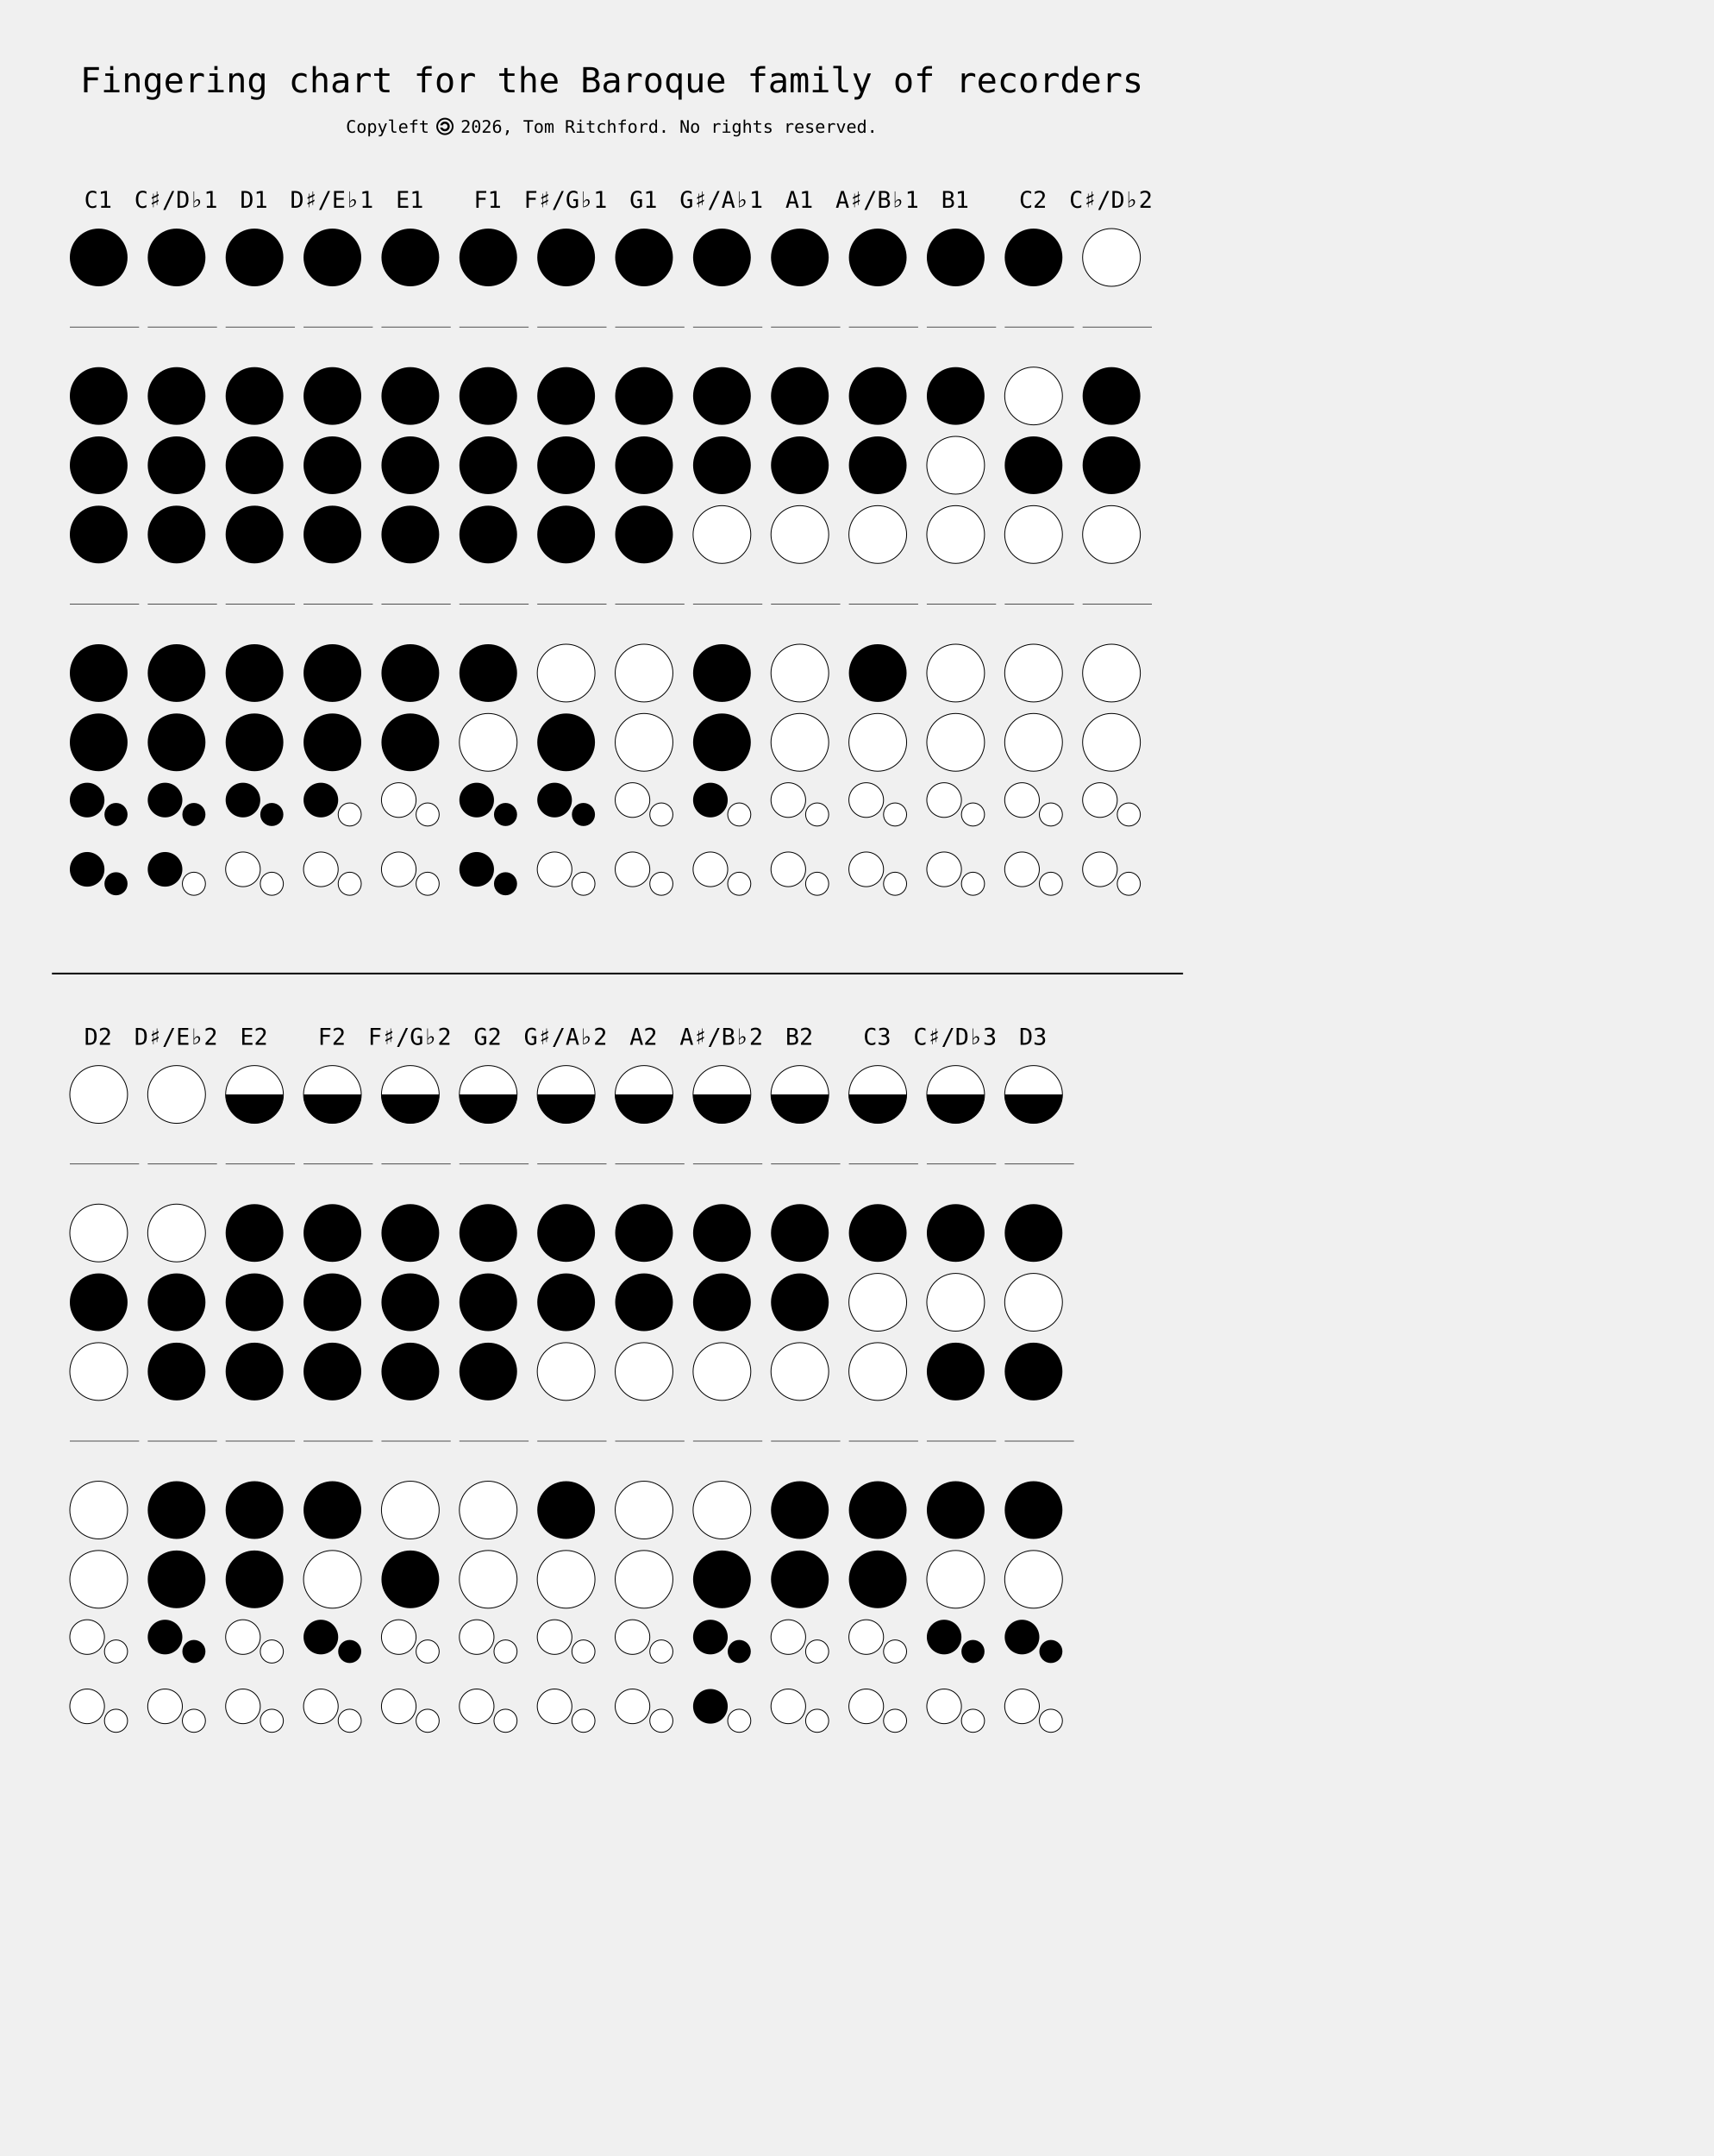
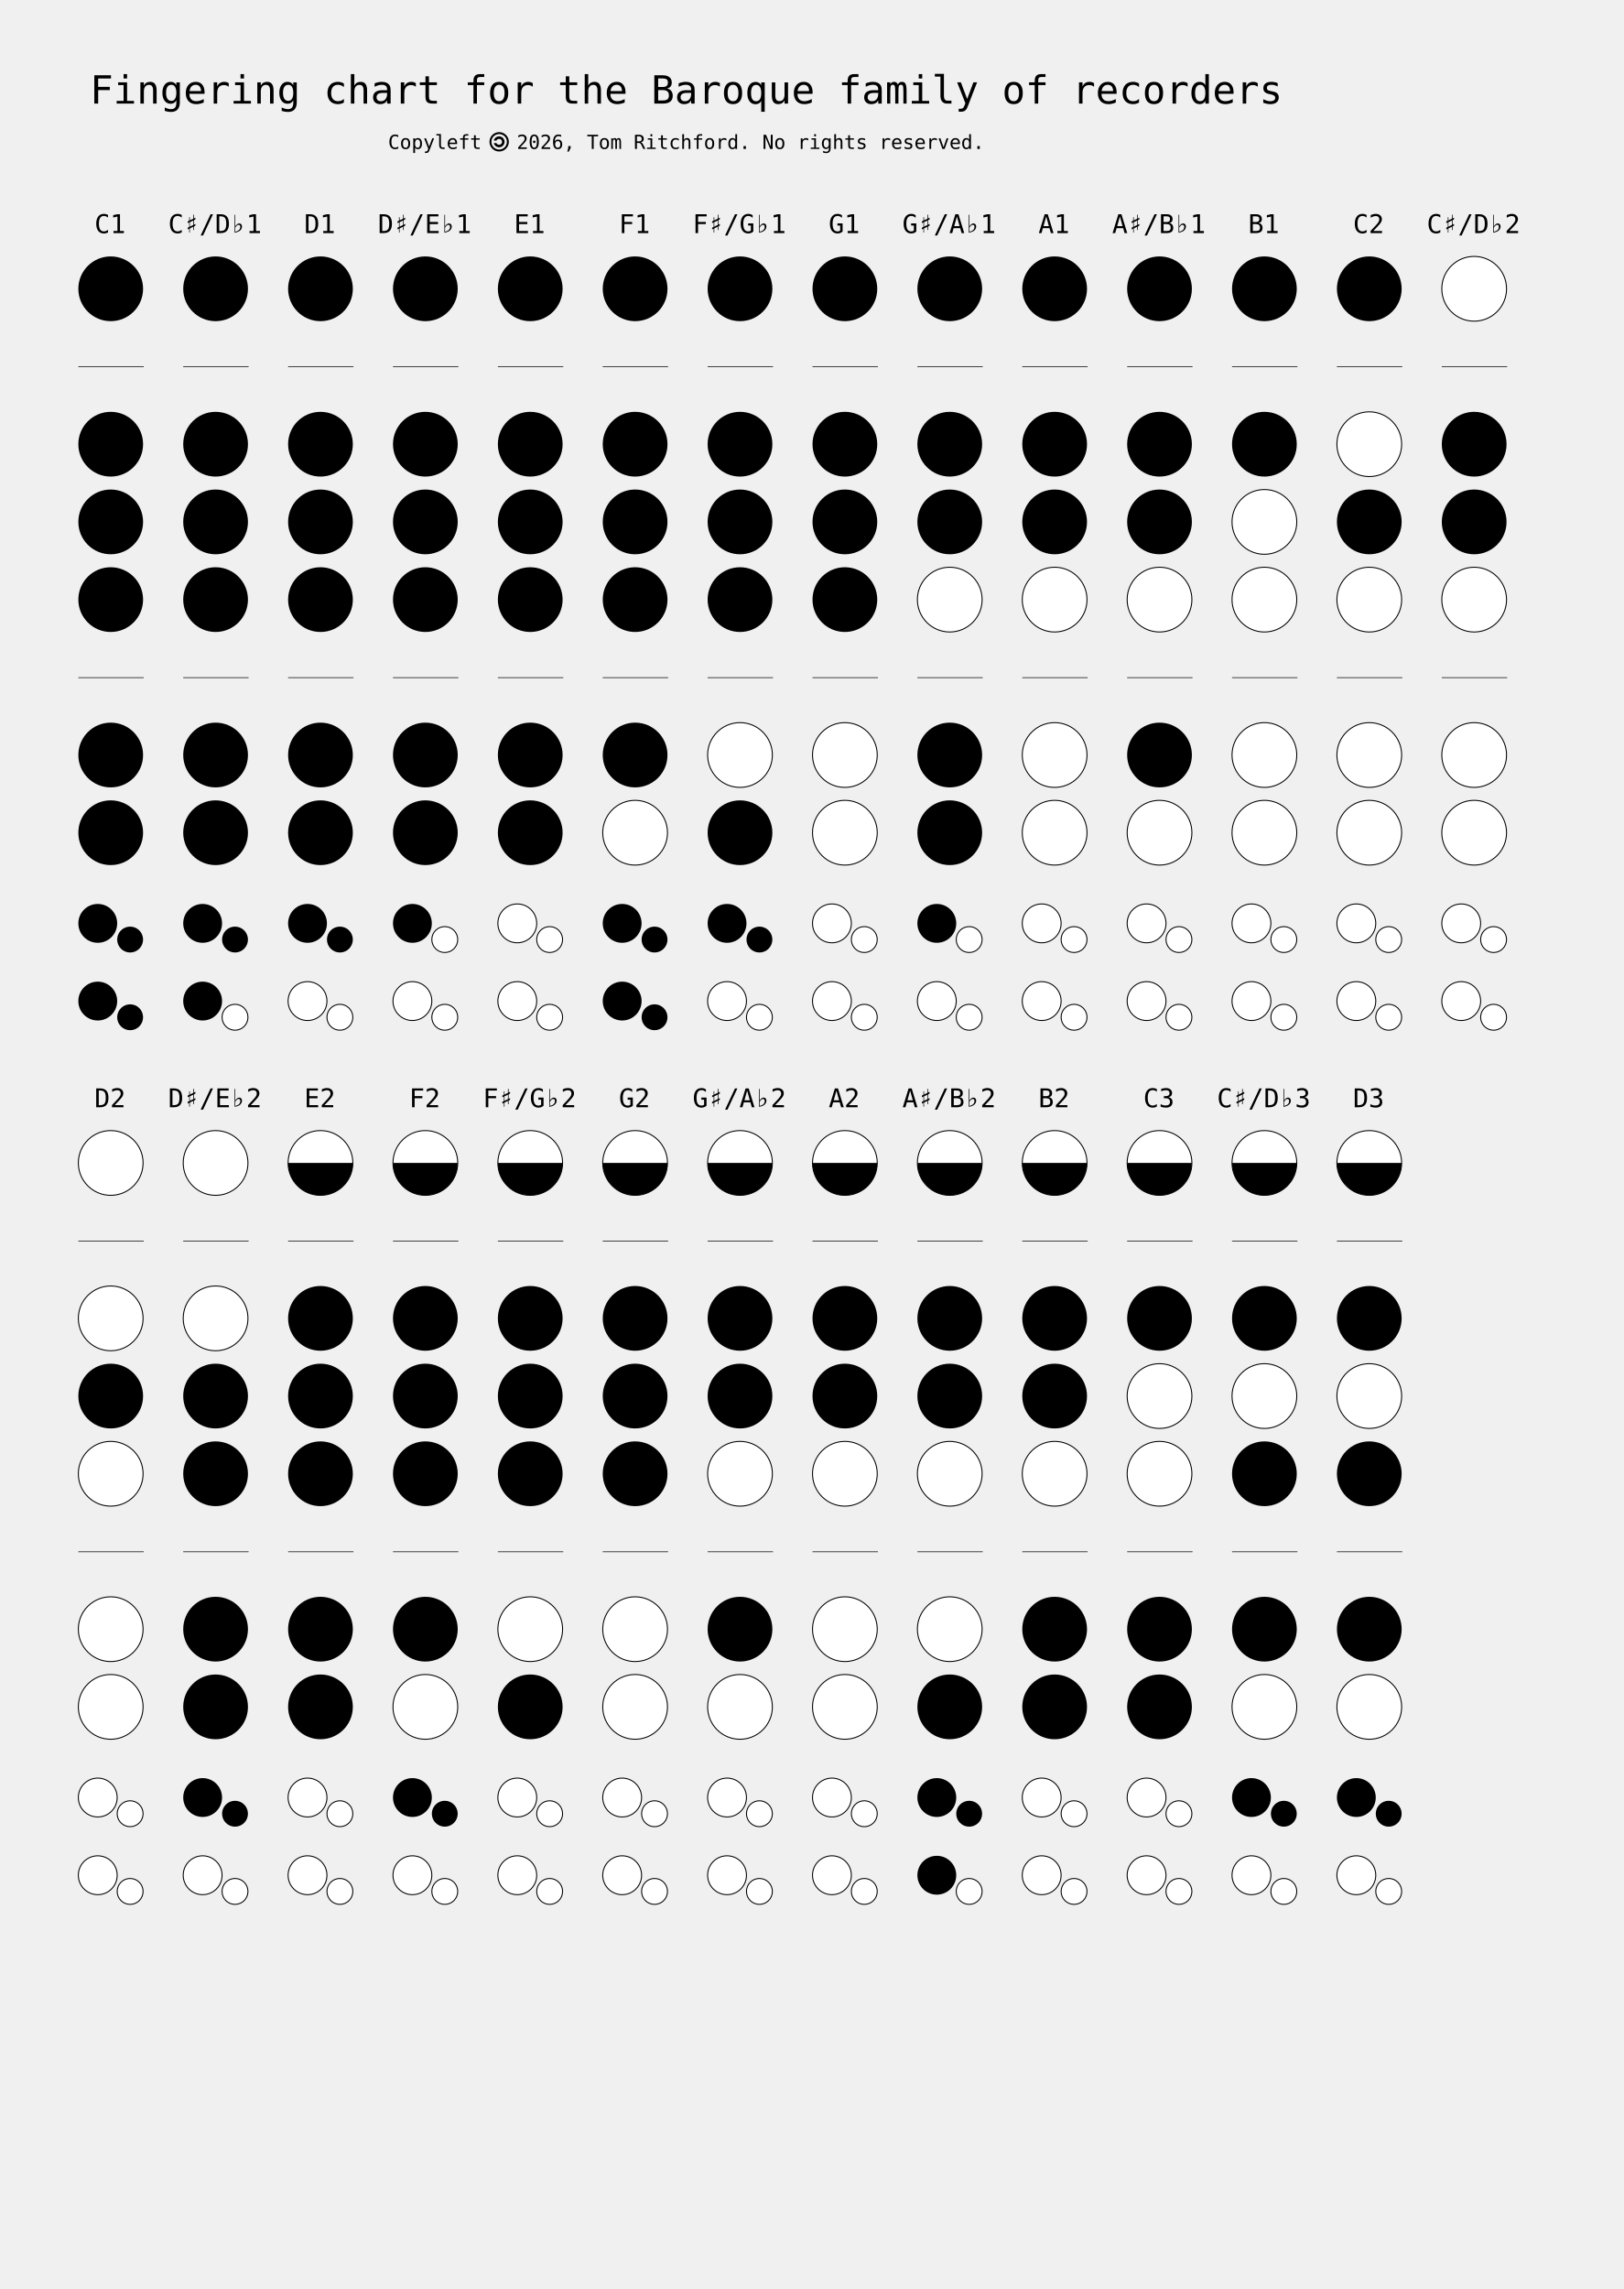
- <svg xmlns="http://www.w3.org/2000/svg" viewBox="0 0 2970 3735">
+ <svg xmlns="http://www.w3.org/2000/svg" viewBox="0 0 2508 3535">
  <defs>
    <svg id="copyleft">
      <circle cx="5" cy="5" r="4.49" fill="none" stroke="#000" stroke-width="1" />
      <path d="M 2.23,4.37 H 3.57 a 1.53,1.53 0 1 1 0,1.28 H 2.23 a 2.81,2.81 0 1 0 0-1.28 z" />
    </svg>
    <circle cx="50" cy="50" r="50" id="pad" />
-     <circle cx="80" cy="55" r="20" id="little-hole" />
-     <circle cx="30" cy="30" r="30" id="big-hole" />
+     <circle cx="80" cy="95" r="20" id="little-hole" />
+     <circle cx="30" cy="70" r="30" id="big-hole" />
    <rect x="0" y="50" width="120" height="1" style="fill: black;" id="horizontal-line" />
    <path d="  M 0,50   A 50,50 0 0 0 100,50   Z  " fill="black" id="octave" />
  </defs>
  <style>
    .outline { fill: white; stroke: black; stroke-width: 1.5; }
    .caption { fill: black; font-size: 40px; font-family: monospace; text-anchor: middle; }
  </style>
-   <svg class="body" x="30" y="30" width="2850" height="3615">
+   <svg class="body" x="30" y="30" width="2388" height="3415">
    <rect fill="transparent" width="100%" height="100%" />
-     <svg class="page" x="30" y="30" width="2910" height="3675">
+     <svg class="page" x="30" y="30" width="2448" height="3475">
      <rect fill="transparent" width="100%" height="100%" />
      <svg>
        <text font-size="60px" font-family="monospace" text-anchor="middle" x="1000" y="100">
          Fingering chart for the Baroque family of recorders
        </text>
        <text font-size="30px" font-family="monospace" text-anchor="middle" x="1000" y="170">
          Copyleft <tspan fill="transparent">©</tspan> 2026, Tom Ritchford. No rights reserved.
        </text>
        <use href="#copyleft" x="232" y="48" transform="scale(3, 3)" />
      </svg>
-       <svg class="charts" x="30" y="255" width="2790" height="3330">
+       <svg class="charts" x="30" y="255" width="2328" height="3130">
        <rect fill="transparent" width="100%" height="100%" />
        <svg class="note-fingering" x="0" y="0">
          <rect fill="transparent" width="100%" height="100%" />
-           <svg class="fingering" y="80" x="30" width="135" height="1300">
+           <svg class="fingering" y="80" x="30" width="102" height="1200">
            <rect fill="transparent" width="100%" height="100%" />
            <use x="1" y="1" href="#pad" />
            <use x="1" y="121" href="#horizontal-line" />
            <use x="1" y="241" href="#pad" />
            <use x="1" y="361" href="#pad" />
            <use x="1" y="481" href="#pad" />
            <use x="1" y="601" href="#horizontal-line" />
            <use x="1" y="721" href="#pad" />
            <use x="1" y="841" href="#pad" />
            <use x="1" y="961" href="#little-hole" />
            <use x="1" y="961" href="#big-hole" />
            <use x="1" y="1081" href="#little-hole" />
            <use x="1" y="1081" href="#big-hole" />
          </svg>
          <text class="caption" height="100" x="80" y="45">  C1  </text>
        </svg>
-         <svg class="note-fingering" x="135" y="0">
-           <rect fill="transparent" width="100%" height="100%" />
-           <svg class="fingering" y="80" x="30" width="135" height="1300">
+         <svg class="note-fingering" x="162" y="0">
+           <rect fill="transparent" width="100%" height="100%" />
+           <svg class="fingering" y="80" x="30" width="102" height="1200">
            <rect fill="transparent" width="100%" height="100%" />
            <use x="1" y="1" href="#pad" />
            <use x="1" y="121" href="#horizontal-line" />
            <use x="1" y="241" href="#pad" />
            <use x="1" y="361" href="#pad" />
            <use x="1" y="481" href="#pad" />
            <use x="1" y="601" href="#horizontal-line" />
            <use x="1" y="721" href="#pad" />
            <use x="1" y="841" href="#pad" />
            <use x="1" y="961" href="#little-hole" />
            <use x="1" y="961" href="#big-hole" />
            <use x="1" y="1081" href="#little-hole" class="outline" />
            <use x="1" y="1081" href="#big-hole" />
          </svg>
          <text class="caption" height="100" x="80" y="45">C♯/D♭1</text>
        </svg>
-         <svg class="note-fingering" x="270" y="0">
-           <rect fill="transparent" width="100%" height="100%" />
-           <svg class="fingering" y="80" x="30" width="135" height="1300">
+         <svg class="note-fingering" x="324" y="0">
+           <rect fill="transparent" width="100%" height="100%" />
+           <svg class="fingering" y="80" x="30" width="102" height="1200">
            <rect fill="transparent" width="100%" height="100%" />
            <use x="1" y="1" href="#pad" />
            <use x="1" y="121" href="#horizontal-line" />
            <use x="1" y="241" href="#pad" />
            <use x="1" y="361" href="#pad" />
            <use x="1" y="481" href="#pad" />
            <use x="1" y="601" href="#horizontal-line" />
            <use x="1" y="721" href="#pad" />
            <use x="1" y="841" href="#pad" />
            <use x="1" y="961" href="#little-hole" />
            <use x="1" y="961" href="#big-hole" />
            <use x="1" y="1081" href="#little-hole" class="outline" />
            <use x="1" y="1081" href="#big-hole" class="outline" />
          </svg>
          <text class="caption" height="100" x="80" y="45">  D1  </text>
        </svg>
-         <svg class="note-fingering" x="405" y="0">
-           <rect fill="transparent" width="100%" height="100%" />
-           <svg class="fingering" y="80" x="30" width="135" height="1300">
+         <svg class="note-fingering" x="486" y="0">
+           <rect fill="transparent" width="100%" height="100%" />
+           <svg class="fingering" y="80" x="30" width="102" height="1200">
            <rect fill="transparent" width="100%" height="100%" />
            <use x="1" y="1" href="#pad" />
            <use x="1" y="121" href="#horizontal-line" />
            <use x="1" y="241" href="#pad" />
            <use x="1" y="361" href="#pad" />
            <use x="1" y="481" href="#pad" />
            <use x="1" y="601" href="#horizontal-line" />
            <use x="1" y="721" href="#pad" />
            <use x="1" y="841" href="#pad" />
            <use x="1" y="961" href="#little-hole" class="outline" />
            <use x="1" y="961" href="#big-hole" />
            <use x="1" y="1081" href="#little-hole" class="outline" />
            <use x="1" y="1081" href="#big-hole" class="outline" />
          </svg>
          <text class="caption" height="100" x="80" y="45">D♯/E♭1</text>
        </svg>
-         <svg class="note-fingering" x="540" y="0">
-           <rect fill="transparent" width="100%" height="100%" />
-           <svg class="fingering" y="80" x="30" width="135" height="1300">
+         <svg class="note-fingering" x="648" y="0">
+           <rect fill="transparent" width="100%" height="100%" />
+           <svg class="fingering" y="80" x="30" width="102" height="1200">
            <rect fill="transparent" width="100%" height="100%" />
            <use x="1" y="1" href="#pad" />
            <use x="1" y="121" href="#horizontal-line" />
            <use x="1" y="241" href="#pad" />
            <use x="1" y="361" href="#pad" />
            <use x="1" y="481" href="#pad" />
            <use x="1" y="601" href="#horizontal-line" />
            <use x="1" y="721" href="#pad" />
            <use x="1" y="841" href="#pad" />
            <use x="1" y="961" href="#little-hole" class="outline" />
            <use x="1" y="961" href="#big-hole" class="outline" />
            <use x="1" y="1081" href="#little-hole" class="outline" />
            <use x="1" y="1081" href="#big-hole" class="outline" />
          </svg>
          <text class="caption" height="100" x="80" y="45">  E1  </text>
        </svg>
-         <svg class="note-fingering" x="675" y="0">
-           <rect fill="transparent" width="100%" height="100%" />
-           <svg class="fingering" y="80" x="30" width="135" height="1300">
+         <svg class="note-fingering" x="810" y="0">
+           <rect fill="transparent" width="100%" height="100%" />
+           <svg class="fingering" y="80" x="30" width="102" height="1200">
            <rect fill="transparent" width="100%" height="100%" />
            <use x="1" y="1" href="#pad" />
            <use x="1" y="121" href="#horizontal-line" />
            <use x="1" y="241" href="#pad" />
            <use x="1" y="361" href="#pad" />
            <use x="1" y="481" href="#pad" />
            <use x="1" y="601" href="#horizontal-line" />
            <use x="1" y="721" href="#pad" />
            <use x="1" y="841" href="#pad" class="outline" />
            <use x="1" y="961" href="#little-hole" />
            <use x="1" y="961" href="#big-hole" />
            <use x="1" y="1081" href="#little-hole" />
            <use x="1" y="1081" href="#big-hole" />
          </svg>
          <text class="caption" height="100" x="80" y="45">  F1  </text>
        </svg>
-         <svg class="note-fingering" x="810" y="0">
-           <rect fill="transparent" width="100%" height="100%" />
-           <svg class="fingering" y="80" x="30" width="135" height="1300">
+         <svg class="note-fingering" x="972" y="0">
+           <rect fill="transparent" width="100%" height="100%" />
+           <svg class="fingering" y="80" x="30" width="102" height="1200">
            <rect fill="transparent" width="100%" height="100%" />
            <use x="1" y="1" href="#pad" />
            <use x="1" y="121" href="#horizontal-line" />
            <use x="1" y="241" href="#pad" />
            <use x="1" y="361" href="#pad" />
            <use x="1" y="481" href="#pad" />
            <use x="1" y="601" href="#horizontal-line" />
            <use x="1" y="721" href="#pad" class="outline" />
            <use x="1" y="841" href="#pad" />
            <use x="1" y="961" href="#little-hole" />
            <use x="1" y="961" href="#big-hole" />
            <use x="1" y="1081" href="#little-hole" class="outline" />
            <use x="1" y="1081" href="#big-hole" class="outline" />
          </svg>
          <text class="caption" height="100" x="80" y="45">F♯/G♭1</text>
        </svg>
-         <svg class="note-fingering" x="945" y="0">
-           <rect fill="transparent" width="100%" height="100%" />
-           <svg class="fingering" y="80" x="30" width="135" height="1300">
+         <svg class="note-fingering" x="1134" y="0">
+           <rect fill="transparent" width="100%" height="100%" />
+           <svg class="fingering" y="80" x="30" width="102" height="1200">
            <rect fill="transparent" width="100%" height="100%" />
            <use x="1" y="1" href="#pad" />
            <use x="1" y="121" href="#horizontal-line" />
            <use x="1" y="241" href="#pad" />
            <use x="1" y="361" href="#pad" />
            <use x="1" y="481" href="#pad" />
            <use x="1" y="601" href="#horizontal-line" />
            <use x="1" y="721" href="#pad" class="outline" />
            <use x="1" y="841" href="#pad" class="outline" />
            <use x="1" y="961" href="#little-hole" class="outline" />
            <use x="1" y="961" href="#big-hole" class="outline" />
            <use x="1" y="1081" href="#little-hole" class="outline" />
            <use x="1" y="1081" href="#big-hole" class="outline" />
          </svg>
          <text class="caption" height="100" x="80" y="45">  G1  </text>
        </svg>
-         <svg class="note-fingering" x="1080" y="0">
-           <rect fill="transparent" width="100%" height="100%" />
-           <svg class="fingering" y="80" x="30" width="135" height="1300">
+         <svg class="note-fingering" x="1296" y="0">
+           <rect fill="transparent" width="100%" height="100%" />
+           <svg class="fingering" y="80" x="30" width="102" height="1200">
            <rect fill="transparent" width="100%" height="100%" />
            <use x="1" y="1" href="#pad" />
            <use x="1" y="121" href="#horizontal-line" />
            <use x="1" y="241" href="#pad" />
            <use x="1" y="361" href="#pad" />
            <use x="1" y="481" href="#pad" class="outline" />
            <use x="1" y="601" href="#horizontal-line" />
            <use x="1" y="721" href="#pad" />
            <use x="1" y="841" href="#pad" />
            <use x="1" y="961" href="#little-hole" class="outline" />
            <use x="1" y="961" href="#big-hole" />
            <use x="1" y="1081" href="#little-hole" class="outline" />
            <use x="1" y="1081" href="#big-hole" class="outline" />
          </svg>
          <text class="caption" height="100" x="80" y="45">G♯/A♭1</text>
        </svg>
-         <svg class="note-fingering" x="1215" y="0">
-           <rect fill="transparent" width="100%" height="100%" />
-           <svg class="fingering" y="80" x="30" width="135" height="1300">
+         <svg class="note-fingering" x="1458" y="0">
+           <rect fill="transparent" width="100%" height="100%" />
+           <svg class="fingering" y="80" x="30" width="102" height="1200">
            <rect fill="transparent" width="100%" height="100%" />
            <use x="1" y="1" href="#pad" />
            <use x="1" y="121" href="#horizontal-line" />
            <use x="1" y="241" href="#pad" />
            <use x="1" y="361" href="#pad" />
            <use x="1" y="481" href="#pad" class="outline" />
            <use x="1" y="601" href="#horizontal-line" />
            <use x="1" y="721" href="#pad" class="outline" />
            <use x="1" y="841" href="#pad" class="outline" />
            <use x="1" y="961" href="#little-hole" class="outline" />
            <use x="1" y="961" href="#big-hole" class="outline" />
            <use x="1" y="1081" href="#little-hole" class="outline" />
            <use x="1" y="1081" href="#big-hole" class="outline" />
          </svg>
          <text class="caption" height="100" x="80" y="45">  A1  </text>
        </svg>
-         <svg class="note-fingering" x="1350" y="0">
-           <rect fill="transparent" width="100%" height="100%" />
-           <svg class="fingering" y="80" x="30" width="135" height="1300">
+         <svg class="note-fingering" x="1620" y="0">
+           <rect fill="transparent" width="100%" height="100%" />
+           <svg class="fingering" y="80" x="30" width="102" height="1200">
            <rect fill="transparent" width="100%" height="100%" />
            <use x="1" y="1" href="#pad" />
            <use x="1" y="121" href="#horizontal-line" />
            <use x="1" y="241" href="#pad" />
            <use x="1" y="361" href="#pad" />
            <use x="1" y="481" href="#pad" class="outline" />
            <use x="1" y="601" href="#horizontal-line" />
            <use x="1" y="721" href="#pad" />
            <use x="1" y="841" href="#pad" class="outline" />
            <use x="1" y="961" href="#little-hole" class="outline" />
            <use x="1" y="961" href="#big-hole" class="outline" />
            <use x="1" y="1081" href="#little-hole" class="outline" />
            <use x="1" y="1081" href="#big-hole" class="outline" />
          </svg>
          <text class="caption" height="100" x="80" y="45">A♯/B♭1</text>
        </svg>
-         <svg class="note-fingering" x="1485" y="0">
-           <rect fill="transparent" width="100%" height="100%" />
-           <svg class="fingering" y="80" x="30" width="135" height="1300">
+         <svg class="note-fingering" x="1782" y="0">
+           <rect fill="transparent" width="100%" height="100%" />
+           <svg class="fingering" y="80" x="30" width="102" height="1200">
            <rect fill="transparent" width="100%" height="100%" />
            <use x="1" y="1" href="#pad" />
            <use x="1" y="121" href="#horizontal-line" />
            <use x="1" y="241" href="#pad" />
            <use x="1" y="361" href="#pad" class="outline" />
            <use x="1" y="481" href="#pad" class="outline" />
            <use x="1" y="601" href="#horizontal-line" />
            <use x="1" y="721" href="#pad" class="outline" />
            <use x="1" y="841" href="#pad" class="outline" />
            <use x="1" y="961" href="#little-hole" class="outline" />
            <use x="1" y="961" href="#big-hole" class="outline" />
            <use x="1" y="1081" href="#little-hole" class="outline" />
            <use x="1" y="1081" href="#big-hole" class="outline" />
          </svg>
          <text class="caption" height="100" x="80" y="45">  B1  </text>
        </svg>
-         <svg class="note-fingering" x="1620" y="0">
-           <rect fill="transparent" width="100%" height="100%" />
-           <svg class="fingering" y="80" x="30" width="135" height="1300">
+         <svg class="note-fingering" x="1944" y="0">
+           <rect fill="transparent" width="100%" height="100%" />
+           <svg class="fingering" y="80" x="30" width="102" height="1200">
            <rect fill="transparent" width="100%" height="100%" />
            <use x="1" y="1" href="#pad" />
            <use x="1" y="121" href="#horizontal-line" />
            <use x="1" y="241" href="#pad" class="outline" />
            <use x="1" y="361" href="#pad" />
            <use x="1" y="481" href="#pad" class="outline" />
            <use x="1" y="601" href="#horizontal-line" />
            <use x="1" y="721" href="#pad" class="outline" />
            <use x="1" y="841" href="#pad" class="outline" />
            <use x="1" y="961" href="#little-hole" class="outline" />
            <use x="1" y="961" href="#big-hole" class="outline" />
            <use x="1" y="1081" href="#little-hole" class="outline" />
            <use x="1" y="1081" href="#big-hole" class="outline" />
          </svg>
          <text class="caption" height="100" x="80" y="45">  C2  </text>
        </svg>
-         <svg class="note-fingering" x="1755" y="0">
-           <rect fill="transparent" width="100%" height="100%" />
-           <svg class="fingering" y="80" x="30" width="135" height="1300">
+         <svg class="note-fingering" x="2106" y="0">
+           <rect fill="transparent" width="100%" height="100%" />
+           <svg class="fingering" y="80" x="30" width="102" height="1200">
            <rect fill="transparent" width="100%" height="100%" />
            <use x="1" y="1" href="#pad" class="outline" />
            <use x="1" y="121" href="#horizontal-line" />
            <use x="1" y="241" href="#pad" />
            <use x="1" y="361" href="#pad" />
            <use x="1" y="481" href="#pad" class="outline" />
            <use x="1" y="601" href="#horizontal-line" />
            <use x="1" y="721" href="#pad" class="outline" />
            <use x="1" y="841" href="#pad" class="outline" />
            <use x="1" y="961" href="#little-hole" class="outline" />
            <use x="1" y="961" href="#big-hole" class="outline" />
            <use x="1" y="1081" href="#little-hole" class="outline" />
            <use x="1" y="1081" href="#big-hole" class="outline" />
          </svg>
          <text class="caption" height="100" x="80" y="45">C♯/D♭2</text>
        </svg>
-         <svg class="note-fingering" x="0" y="1450">
-           <rect fill="transparent" width="100%" height="100%" />
-           <svg class="fingering" y="80" x="30" width="135" height="1300">
+         <svg class="note-fingering" x="0" y="1350">
+           <rect fill="transparent" width="100%" height="100%" />
+           <svg class="fingering" y="80" x="30" width="102" height="1200">
            <rect fill="transparent" width="100%" height="100%" />
            <use x="1" y="1" href="#pad" class="outline" />
            <use x="1" y="121" href="#horizontal-line" />
            <use x="1" y="241" href="#pad" class="outline" />
            <use x="1" y="361" href="#pad" />
            <use x="1" y="481" href="#pad" class="outline" />
            <use x="1" y="601" href="#horizontal-line" />
            <use x="1" y="721" href="#pad" class="outline" />
            <use x="1" y="841" href="#pad" class="outline" />
            <use x="1" y="961" href="#little-hole" class="outline" />
            <use x="1" y="961" href="#big-hole" class="outline" />
            <use x="1" y="1081" href="#little-hole" class="outline" />
            <use x="1" y="1081" href="#big-hole" class="outline" />
          </svg>
          <text class="caption" height="100" x="80" y="45">  D2  </text>
        </svg>
-         <svg class="note-fingering" x="135" y="1450">
-           <rect fill="transparent" width="100%" height="100%" />
-           <svg class="fingering" y="80" x="30" width="135" height="1300">
+         <svg class="note-fingering" x="162" y="1350">
+           <rect fill="transparent" width="100%" height="100%" />
+           <svg class="fingering" y="80" x="30" width="102" height="1200">
            <rect fill="transparent" width="100%" height="100%" />
            <use x="1" y="1" href="#pad" class="outline" />
            <use x="1" y="121" href="#horizontal-line" />
            <use x="1" y="241" href="#pad" class="outline" />
            <use x="1" y="361" href="#pad" />
            <use x="1" y="481" href="#pad" />
            <use x="1" y="601" href="#horizontal-line" />
            <use x="1" y="721" href="#pad" />
            <use x="1" y="841" href="#pad" />
            <use x="1" y="961" href="#little-hole" />
            <use x="1" y="961" href="#big-hole" />
            <use x="1" y="1081" href="#little-hole" class="outline" />
            <use x="1" y="1081" href="#big-hole" class="outline" />
          </svg>
          <text class="caption" height="100" x="80" y="45">D♯/E♭2</text>
        </svg>
-         <svg class="note-fingering" x="270" y="1450">
-           <rect fill="transparent" width="100%" height="100%" />
-           <svg class="fingering" y="80" x="30" width="135" height="1300">
+         <svg class="note-fingering" x="324" y="1350">
+           <rect fill="transparent" width="100%" height="100%" />
+           <svg class="fingering" y="80" x="30" width="102" height="1200">
            <rect fill="transparent" width="100%" height="100%" />
            <use x="1" y="1" href="#pad" class="outline" />
            <use x="1" y="1" href="#octave" />
            <use x="1" y="121" href="#horizontal-line" />
            <use x="1" y="241" href="#pad" />
            <use x="1" y="361" href="#pad" />
            <use x="1" y="481" href="#pad" />
            <use x="1" y="601" href="#horizontal-line" />
            <use x="1" y="721" href="#pad" />
            <use x="1" y="841" href="#pad" />
            <use x="1" y="961" href="#little-hole" class="outline" />
            <use x="1" y="961" href="#big-hole" class="outline" />
            <use x="1" y="1081" href="#little-hole" class="outline" />
            <use x="1" y="1081" href="#big-hole" class="outline" />
          </svg>
          <text class="caption" height="100" x="80" y="45">  E2  </text>
        </svg>
-         <svg class="note-fingering" x="405" y="1450">
-           <rect fill="transparent" width="100%" height="100%" />
-           <svg class="fingering" y="80" x="30" width="135" height="1300">
+         <svg class="note-fingering" x="486" y="1350">
+           <rect fill="transparent" width="100%" height="100%" />
+           <svg class="fingering" y="80" x="30" width="102" height="1200">
            <rect fill="transparent" width="100%" height="100%" />
            <use x="1" y="1" href="#pad" class="outline" />
            <use x="1" y="1" href="#octave" />
            <use x="1" y="121" href="#horizontal-line" />
            <use x="1" y="241" href="#pad" />
            <use x="1" y="361" href="#pad" />
            <use x="1" y="481" href="#pad" />
            <use x="1" y="601" href="#horizontal-line" />
            <use x="1" y="721" href="#pad" />
            <use x="1" y="841" href="#pad" class="outline" />
            <use x="1" y="961" href="#little-hole" />
            <use x="1" y="961" href="#big-hole" />
            <use x="1" y="1081" href="#little-hole" class="outline" />
            <use x="1" y="1081" href="#big-hole" class="outline" />
          </svg>
          <text class="caption" height="100" x="80" y="45">  F2  </text>
        </svg>
-         <svg class="note-fingering" x="540" y="1450">
-           <rect fill="transparent" width="100%" height="100%" />
-           <svg class="fingering" y="80" x="30" width="135" height="1300">
+         <svg class="note-fingering" x="648" y="1350">
+           <rect fill="transparent" width="100%" height="100%" />
+           <svg class="fingering" y="80" x="30" width="102" height="1200">
            <rect fill="transparent" width="100%" height="100%" />
            <use x="1" y="1" href="#pad" class="outline" />
            <use x="1" y="1" href="#octave" />
            <use x="1" y="121" href="#horizontal-line" />
            <use x="1" y="241" href="#pad" />
            <use x="1" y="361" href="#pad" />
            <use x="1" y="481" href="#pad" />
            <use x="1" y="601" href="#horizontal-line" />
            <use x="1" y="721" href="#pad" class="outline" />
            <use x="1" y="841" href="#pad" />
            <use x="1" y="961" href="#little-hole" class="outline" />
            <use x="1" y="961" href="#big-hole" class="outline" />
            <use x="1" y="1081" href="#little-hole" class="outline" />
            <use x="1" y="1081" href="#big-hole" class="outline" />
          </svg>
          <text class="caption" height="100" x="80" y="45">F♯/G♭2</text>
        </svg>
-         <svg class="note-fingering" x="675" y="1450">
-           <rect fill="transparent" width="100%" height="100%" />
-           <svg class="fingering" y="80" x="30" width="135" height="1300">
+         <svg class="note-fingering" x="810" y="1350">
+           <rect fill="transparent" width="100%" height="100%" />
+           <svg class="fingering" y="80" x="30" width="102" height="1200">
            <rect fill="transparent" width="100%" height="100%" />
            <use x="1" y="1" href="#pad" class="outline" />
            <use x="1" y="1" href="#octave" />
            <use x="1" y="121" href="#horizontal-line" />
            <use x="1" y="241" href="#pad" />
            <use x="1" y="361" href="#pad" />
            <use x="1" y="481" href="#pad" />
            <use x="1" y="601" href="#horizontal-line" />
            <use x="1" y="721" href="#pad" class="outline" />
            <use x="1" y="841" href="#pad" class="outline" />
            <use x="1" y="961" href="#little-hole" class="outline" />
            <use x="1" y="961" href="#big-hole" class="outline" />
            <use x="1" y="1081" href="#little-hole" class="outline" />
            <use x="1" y="1081" href="#big-hole" class="outline" />
          </svg>
          <text class="caption" height="100" x="80" y="45">  G2  </text>
        </svg>
-         <svg class="note-fingering" x="810" y="1450">
-           <rect fill="transparent" width="100%" height="100%" />
-           <svg class="fingering" y="80" x="30" width="135" height="1300">
+         <svg class="note-fingering" x="972" y="1350">
+           <rect fill="transparent" width="100%" height="100%" />
+           <svg class="fingering" y="80" x="30" width="102" height="1200">
            <rect fill="transparent" width="100%" height="100%" />
            <use x="1" y="1" href="#pad" class="outline" />
            <use x="1" y="1" href="#octave" />
            <use x="1" y="121" href="#horizontal-line" />
            <use x="1" y="241" href="#pad" />
            <use x="1" y="361" href="#pad" />
            <use x="1" y="481" href="#pad" class="outline" />
            <use x="1" y="601" href="#horizontal-line" />
            <use x="1" y="721" href="#pad" />
            <use x="1" y="841" href="#pad" class="outline" />
            <use x="1" y="961" href="#little-hole" class="outline" />
            <use x="1" y="961" href="#big-hole" class="outline" />
            <use x="1" y="1081" href="#little-hole" class="outline" />
            <use x="1" y="1081" href="#big-hole" class="outline" />
          </svg>
          <text class="caption" height="100" x="80" y="45">G♯/A♭2</text>
        </svg>
-         <svg class="note-fingering" x="945" y="1450">
-           <rect fill="transparent" width="100%" height="100%" />
-           <svg class="fingering" y="80" x="30" width="135" height="1300">
+         <svg class="note-fingering" x="1134" y="1350">
+           <rect fill="transparent" width="100%" height="100%" />
+           <svg class="fingering" y="80" x="30" width="102" height="1200">
            <rect fill="transparent" width="100%" height="100%" />
            <use x="1" y="1" href="#pad" class="outline" />
            <use x="1" y="1" href="#octave" />
            <use x="1" y="121" href="#horizontal-line" />
            <use x="1" y="241" href="#pad" />
            <use x="1" y="361" href="#pad" />
            <use x="1" y="481" href="#pad" class="outline" />
            <use x="1" y="601" href="#horizontal-line" />
            <use x="1" y="721" href="#pad" class="outline" />
            <use x="1" y="841" href="#pad" class="outline" />
            <use x="1" y="961" href="#little-hole" class="outline" />
            <use x="1" y="961" href="#big-hole" class="outline" />
            <use x="1" y="1081" href="#little-hole" class="outline" />
            <use x="1" y="1081" href="#big-hole" class="outline" />
          </svg>
          <text class="caption" height="100" x="80" y="45">  A2  </text>
        </svg>
-         <svg class="note-fingering" x="1080" y="1450">
-           <rect fill="transparent" width="100%" height="100%" />
-           <svg class="fingering" y="80" x="30" width="135" height="1300">
+         <svg class="note-fingering" x="1296" y="1350">
+           <rect fill="transparent" width="100%" height="100%" />
+           <svg class="fingering" y="80" x="30" width="102" height="1200">
            <rect fill="transparent" width="100%" height="100%" />
            <use x="1" y="1" href="#pad" class="outline" />
            <use x="1" y="1" href="#octave" />
            <use x="1" y="121" href="#horizontal-line" />
            <use x="1" y="241" href="#pad" />
            <use x="1" y="361" href="#pad" />
            <use x="1" y="481" href="#pad" class="outline" />
            <use x="1" y="601" href="#horizontal-line" />
            <use x="1" y="721" href="#pad" class="outline" />
            <use x="1" y="841" href="#pad" />
            <use x="1" y="961" href="#little-hole" />
            <use x="1" y="961" href="#big-hole" />
            <use x="1" y="1081" href="#little-hole" class="outline" />
            <use x="1" y="1081" href="#big-hole" />
          </svg>
          <text class="caption" height="100" x="80" y="45">A♯/B♭2</text>
        </svg>
-         <svg class="note-fingering" x="1215" y="1450">
-           <rect fill="transparent" width="100%" height="100%" />
-           <svg class="fingering" y="80" x="30" width="135" height="1300">
+         <svg class="note-fingering" x="1458" y="1350">
+           <rect fill="transparent" width="100%" height="100%" />
+           <svg class="fingering" y="80" x="30" width="102" height="1200">
            <rect fill="transparent" width="100%" height="100%" />
            <use x="1" y="1" href="#pad" class="outline" />
            <use x="1" y="1" href="#octave" />
            <use x="1" y="121" href="#horizontal-line" />
            <use x="1" y="241" href="#pad" />
            <use x="1" y="361" href="#pad" />
            <use x="1" y="481" href="#pad" class="outline" />
            <use x="1" y="601" href="#horizontal-line" />
            <use x="1" y="721" href="#pad" />
            <use x="1" y="841" href="#pad" />
            <use x="1" y="961" href="#little-hole" class="outline" />
            <use x="1" y="961" href="#big-hole" class="outline" />
            <use x="1" y="1081" href="#little-hole" class="outline" />
            <use x="1" y="1081" href="#big-hole" class="outline" />
          </svg>
          <text class="caption" height="100" x="80" y="45">  B2  </text>
        </svg>
-         <svg class="note-fingering" x="1350" y="1450">
-           <rect fill="transparent" width="100%" height="100%" />
-           <svg class="fingering" y="80" x="30" width="135" height="1300">
+         <svg class="note-fingering" x="1620" y="1350">
+           <rect fill="transparent" width="100%" height="100%" />
+           <svg class="fingering" y="80" x="30" width="102" height="1200">
            <rect fill="transparent" width="100%" height="100%" />
            <use x="1" y="1" href="#pad" class="outline" />
            <use x="1" y="1" href="#octave" />
            <use x="1" y="121" href="#horizontal-line" />
            <use x="1" y="241" href="#pad" />
            <use x="1" y="361" href="#pad" class="outline" />
            <use x="1" y="481" href="#pad" class="outline" />
            <use x="1" y="601" href="#horizontal-line" />
            <use x="1" y="721" href="#pad" />
            <use x="1" y="841" href="#pad" />
            <use x="1" y="961" href="#little-hole" class="outline" />
            <use x="1" y="961" href="#big-hole" class="outline" />
            <use x="1" y="1081" href="#little-hole" class="outline" />
            <use x="1" y="1081" href="#big-hole" class="outline" />
          </svg>
          <text class="caption" height="100" x="80" y="45">  C3  </text>
        </svg>
-         <svg class="note-fingering" x="1485" y="1450">
-           <rect fill="transparent" width="100%" height="100%" />
-           <svg class="fingering" y="80" x="30" width="135" height="1300">
+         <svg class="note-fingering" x="1782" y="1350">
+           <rect fill="transparent" width="100%" height="100%" />
+           <svg class="fingering" y="80" x="30" width="102" height="1200">
            <rect fill="transparent" width="100%" height="100%" />
            <use x="1" y="1" href="#pad" class="outline" />
            <use x="1" y="1" href="#octave" />
            <use x="1" y="121" href="#horizontal-line" />
            <use x="1" y="241" href="#pad" />
            <use x="1" y="361" href="#pad" class="outline" />
            <use x="1" y="481" href="#pad" />
            <use x="1" y="601" href="#horizontal-line" />
            <use x="1" y="721" href="#pad" />
            <use x="1" y="841" href="#pad" class="outline" />
            <use x="1" y="961" href="#little-hole" />
            <use x="1" y="961" href="#big-hole" />
            <use x="1" y="1081" href="#little-hole" class="outline" />
            <use x="1" y="1081" href="#big-hole" class="outline" />
          </svg>
          <text class="caption" height="100" x="80" y="45">C♯/D♭3</text>
        </svg>
-         <svg class="note-fingering" x="1620" y="1450">
-           <rect fill="transparent" width="100%" height="100%" />
-           <svg class="fingering" y="80" x="30" width="135" height="1300">
+         <svg class="note-fingering" x="1944" y="1350">
+           <rect fill="transparent" width="100%" height="100%" />
+           <svg class="fingering" y="80" x="30" width="102" height="1200">
            <rect fill="transparent" width="100%" height="100%" />
            <use x="1" y="1" href="#pad" class="outline" />
            <use x="1" y="1" href="#octave" />
            <use x="1" y="121" href="#horizontal-line" />
            <use x="1" y="241" href="#pad" />
            <use x="1" y="361" href="#pad" class="outline" />
            <use x="1" y="481" href="#pad" />
            <use x="1" y="601" href="#horizontal-line" />
            <use x="1" y="721" href="#pad" />
            <use x="1" y="841" href="#pad" class="outline" />
            <use x="1" y="961" href="#little-hole" />
            <use x="1" y="961" href="#big-hole" />
            <use x="1" y="1081" href="#little-hole" class="outline" />
            <use x="1" y="1081" href="#big-hole" class="outline" />
          </svg>
          <text class="caption" height="100" x="80" y="45">  D3  </text>
        </svg>
-         <rect class="large-separator" y="1370" width="1960" height="3" />
      </svg>
    </svg>
  </svg>
</svg>
